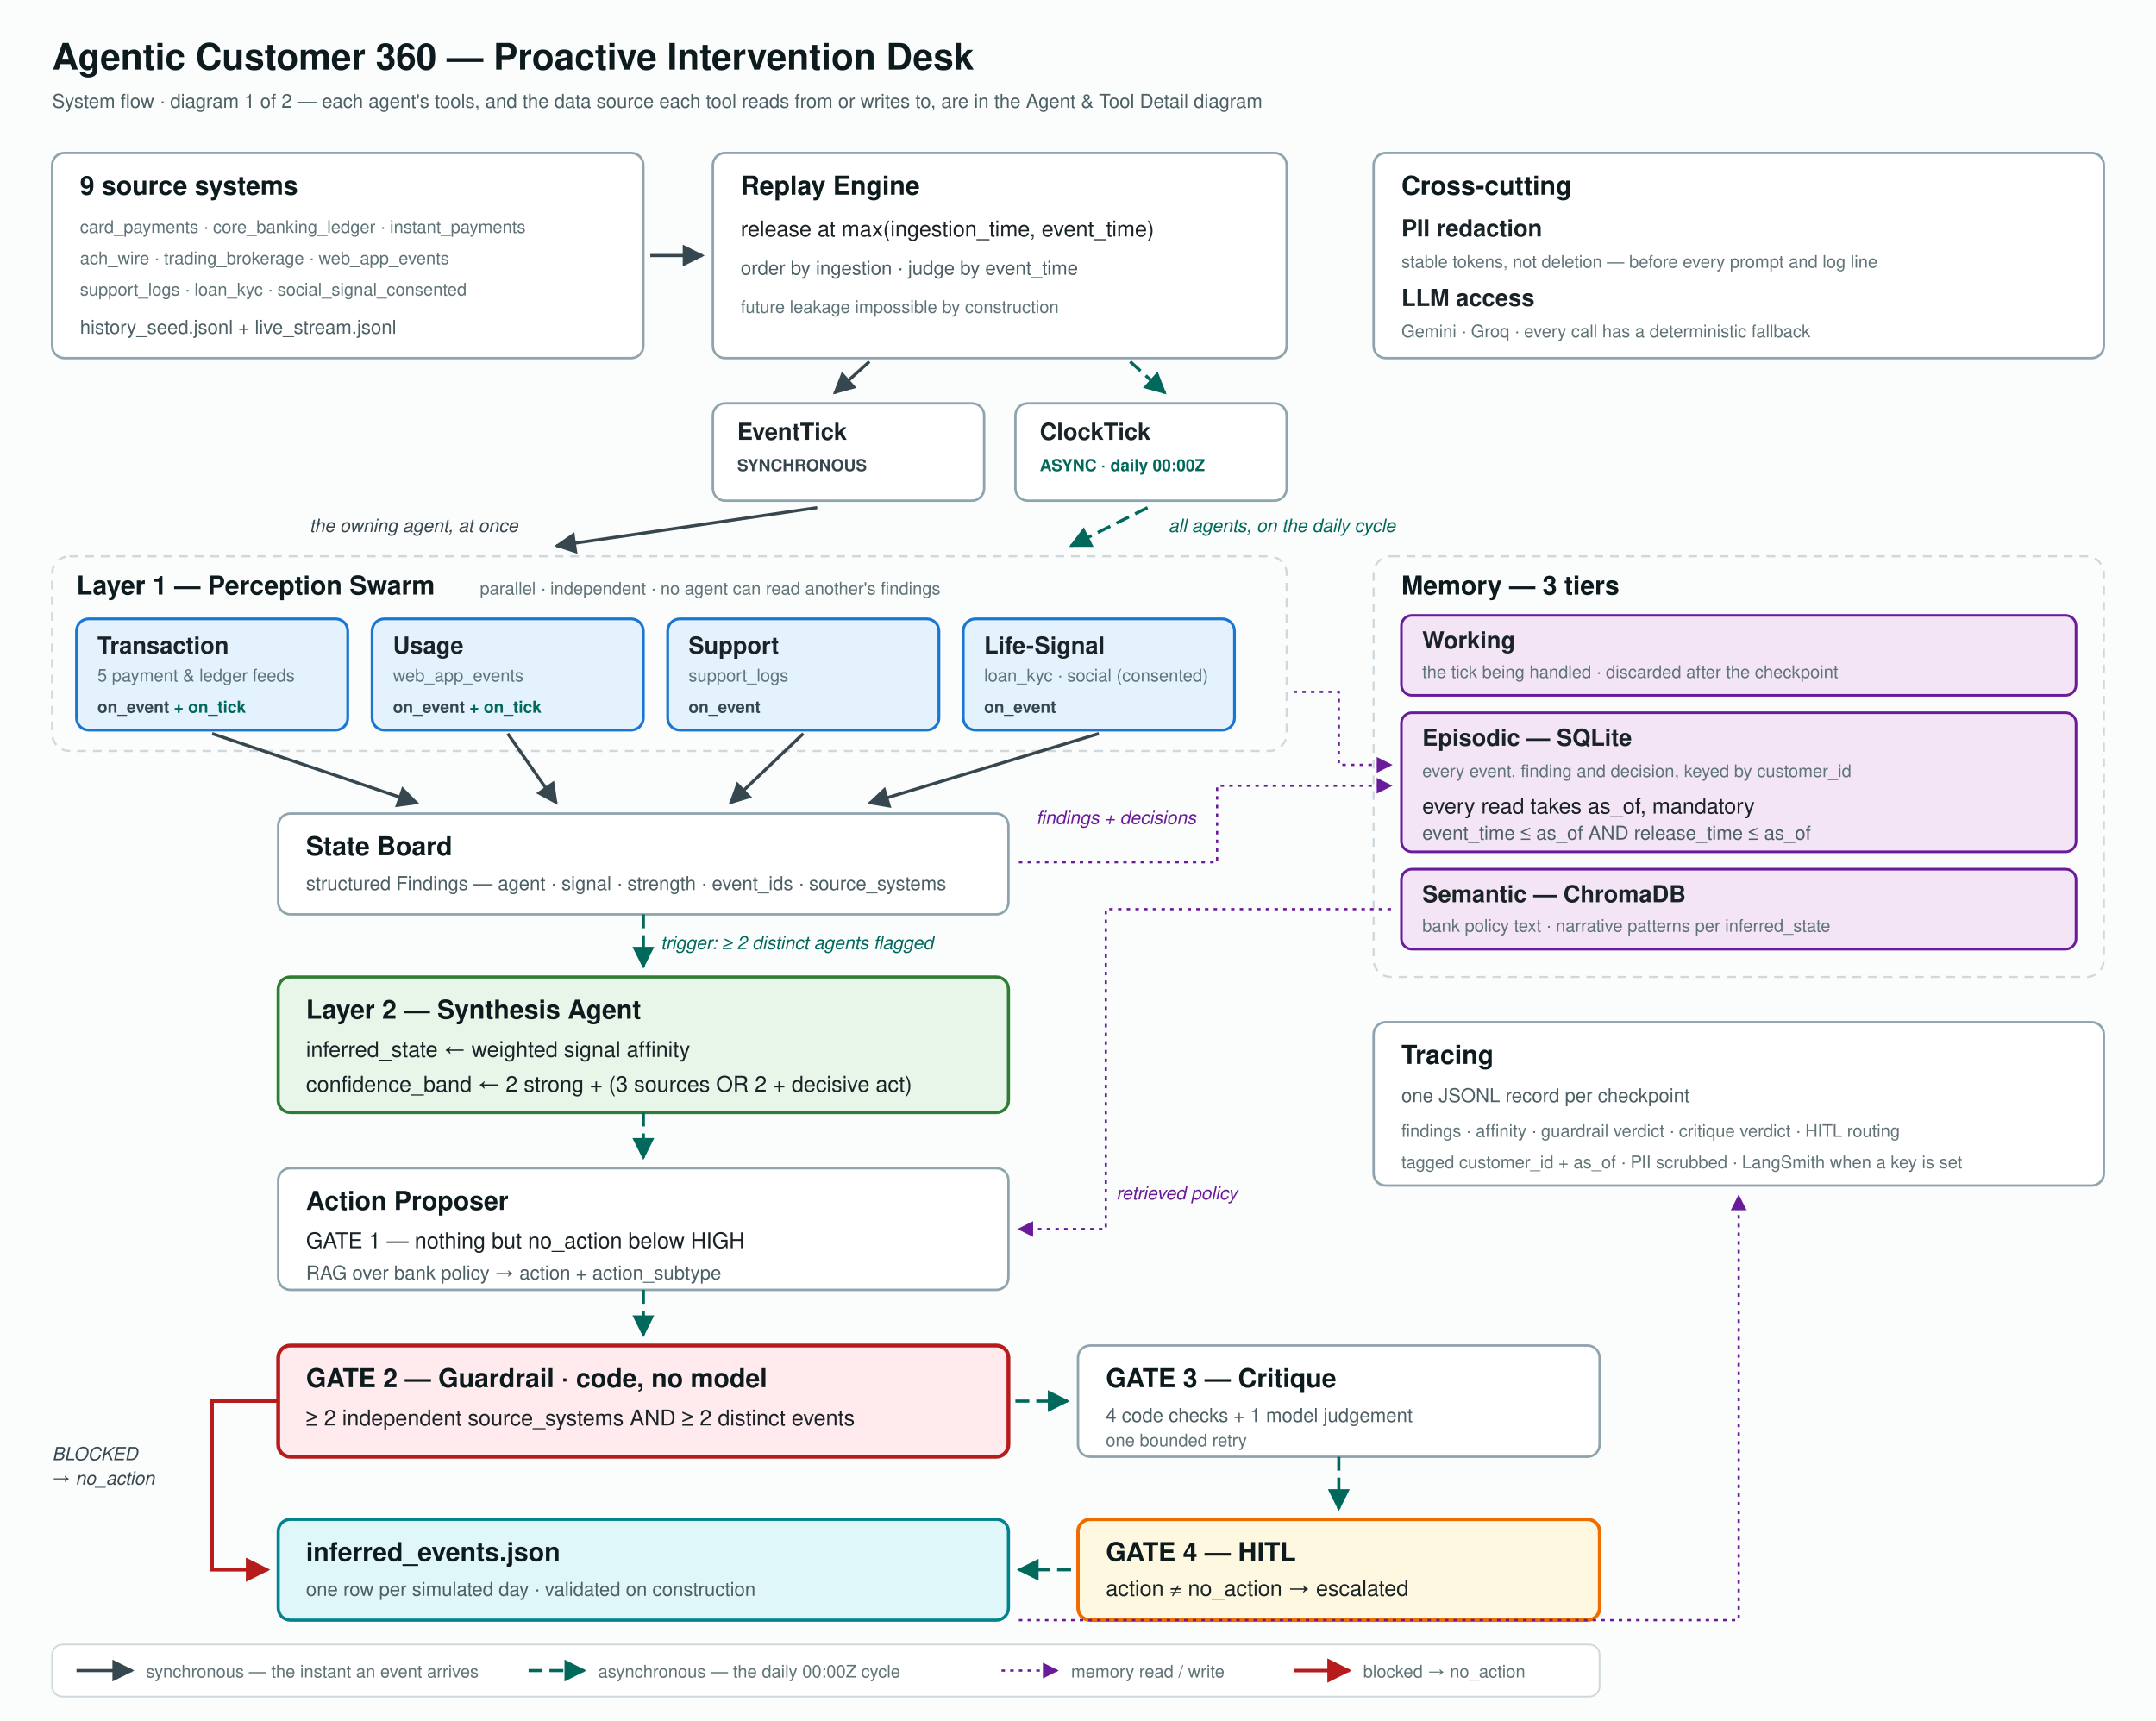
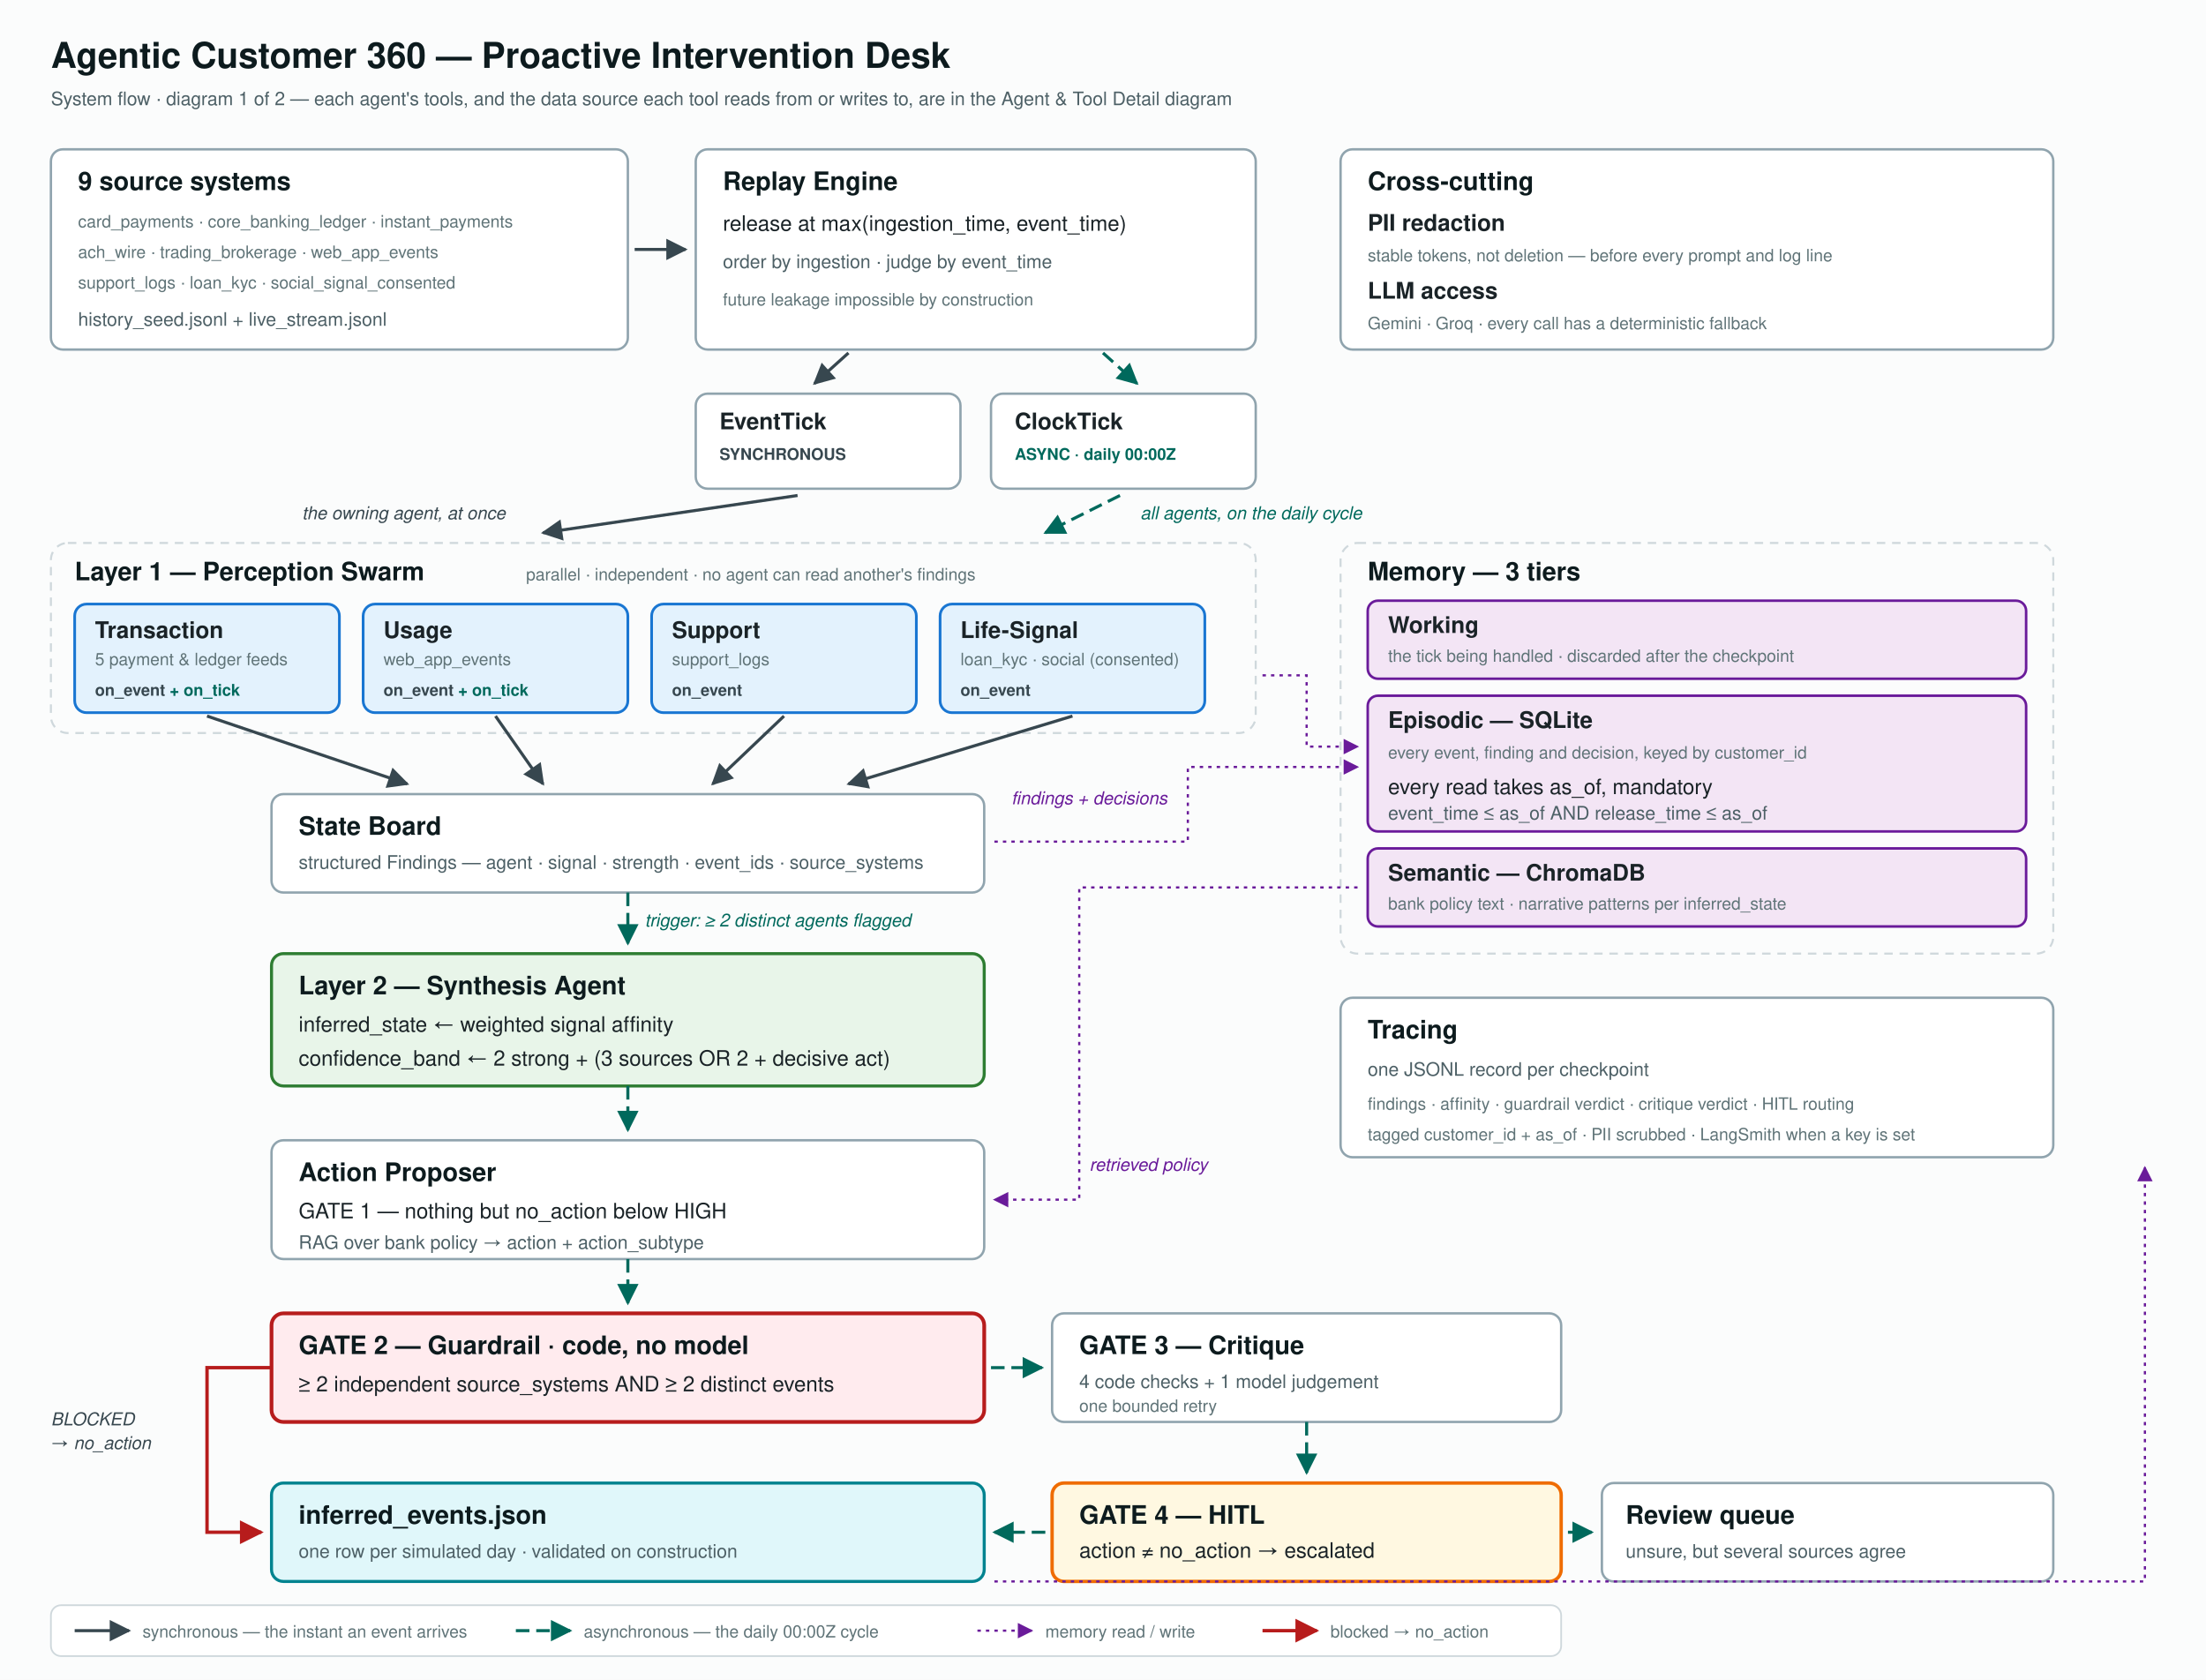
- <svg xmlns="http://www.w3.org/2000/svg" viewBox="0 0 1240 990" width="1240" height="990" font-family="Segoe UI, Helvetica, Arial, sans-serif">
+ <svg xmlns="http://www.w3.org/2000/svg" viewBox="0 0 1300 990" width="1300" height="990" font-family="Segoe UI, Helvetica, Arial, sans-serif">
  <defs>
    <marker id="arrow" viewBox="0 0 10 10" refX="9" refY="5" markerWidth="7" markerHeight="7" orient="auto-start-reverse">
      <path d="M0,0 L10,5 L0,10 z" fill="#37474f" />
    </marker>
    <marker id="arrowAsync" viewBox="0 0 10 10" refX="9" refY="5" markerWidth="7" markerHeight="7" orient="auto-start-reverse">
      <path d="M0,0 L10,5 L0,10 z" fill="#00695c" />
    </marker>
    <marker id="arrowMem" viewBox="0 0 10 10" refX="9" refY="5" markerWidth="7" markerHeight="7" orient="auto-start-reverse">
      <path d="M0,0 L10,5 L0,10 z" fill="#6a1b9a" />
    </marker>
    <marker id="arrowStop" viewBox="0 0 10 10" refX="9" refY="5" markerWidth="7" markerHeight="7" orient="auto-start-reverse">
      <path d="M0,0 L10,5 L0,10 z" fill="#b71c1c" />
    </marker>
  </defs>
  <style>
    .t      { font-size: 12.5px; fill: #1a2327; }
    .tb     { font-size: 13.5px; fill: #1a2327; font-weight: 600; }
    .sm     { font-size: 11px; fill: #4d6066; }
    .xs     { font-size: 10px; fill: #607478; }
    .trig   { font-size: 9.5px; fill: #00695c; font-weight: 600; }
    .trigs  { font-size: 9.5px; fill: #37474f; font-weight: 600; }
    .hdr    { font-size: 15px; font-weight: 700; fill: #0d1b1e; }
    .title  { font-size: 21px; font-weight: 700; fill: #0d1b1e; }
    .lbl    { font-size: 10.5px; fill: #37474f; font-style: italic; }
    .lbla   { font-size: 10.5px; fill: #00695c; font-style: italic; }
    .lblm   { font-size: 10.5px; fill: #6a1b9a; font-style: italic; }
    .box    { fill: #ffffff; stroke: #90a4ae; stroke-width: 1.4; rx: 7; }
    .agent  { fill: #e3f2fd; stroke: #1976d2; stroke-width: 1.6; rx: 7; }
    .synth  { fill: #e8f5e9; stroke: #2e7d32; stroke-width: 1.8; rx: 7; }
    .mem    { fill: #f3e5f5; stroke: #6a1b9a; stroke-width: 1.5; rx: 6; }
    .guard  { fill: #ffebee; stroke: #b71c1c; stroke-width: 2.2; rx: 7; }
    .hitl   { fill: #fff8e1; stroke: #ef6c00; stroke-width: 2; rx: 7; }
    .outp   { fill: #e0f7fa; stroke: #00838f; stroke-width: 1.8; rx: 7; }
    .band   { fill: none; stroke: #cfd8dc; stroke-width: 1.2; stroke-dasharray: 5 4; rx: 10; }
    .sync   { stroke: #37474f; stroke-width: 1.8; fill: none; marker-end: url(#arrow); }
    .async  { stroke: #00695c; stroke-width: 1.8; fill: none; marker-end: url(#arrowAsync); stroke-dasharray: 8 4; }
    .flowm  { stroke: #6a1b9a; stroke-width: 1.3; fill: none; marker-end: url(#arrowMem); stroke-dasharray: 2 3; }
    .flowr  { stroke: #b71c1c; stroke-width: 2; fill: none; marker-end: url(#arrowStop); }
  </style>
-   <rect width="1240" height="990" fill="#fbfcfc" />
+   <rect width="1300" height="990" fill="#fbfcfc" />
  <text x="30" y="40" class="title">Agentic Customer 360 — Proactive Intervention Desk</text>
  <text x="30" y="62" class="sm">System flow · diagram 1 of 2 — each agent's tools, and the data source each tool reads from or writes to, are in the Agent &amp; Tool Detail diagram</text>
  <rect x="30" y="88" width="340" height="118" class="box" />
  <text x="46" y="112" class="hdr">9 source systems</text>
  <text x="46" y="134" class="xs">card_payments · core_banking_ledger · instant_payments</text>
  <text x="46" y="152" class="xs">ach_wire · trading_brokerage · web_app_events</text>
  <text x="46" y="170" class="xs">support_logs · loan_kyc · social_signal_consented</text>
  <text x="46" y="192" class="sm">history_seed.jsonl  +  live_stream.jsonl</text>
  <rect x="410" y="88" width="330" height="118" class="box" stroke="#00838f" stroke-width="2" />
  <text x="426" y="112" class="hdr">Replay Engine</text>
  <text x="426" y="136" class="t">release at max(ingestion_time, event_time)</text>
  <text x="426" y="158" class="sm">order by ingestion · judge by event_time</text>
  <text x="426" y="180" class="xs">future leakage impossible by construction</text>
  <line x1="374" y1="147" x2="404" y2="147" class="sync" />
  <rect x="790" y="88" width="420" height="118" class="box" />
  <text x="806" y="112" class="hdr">Cross-cutting</text>
  <text x="806" y="136" class="tb">PII redaction</text>
  <text x="806" y="154" class="xs">stable tokens, not deletion — before every prompt and log line</text>
  <text x="806" y="176" class="tb">LLM access</text>
  <text x="806" y="194" class="xs">Gemini · Groq · every call has a deterministic fallback</text>
  <rect x="410" y="232" width="156" height="56" class="box" stroke="#37474f" stroke-width="1.8" />
  <text x="424" y="253" class="tb">EventTick</text>
  <text x="424" y="271" class="trigs">SYNCHRONOUS</text>
  <rect x="584" y="232" width="156" height="56" class="box" stroke="#00695c" stroke-width="1.8" />
  <text x="598" y="253" class="tb">ClockTick</text>
  <text x="598" y="271" class="trig">ASYNC · daily 00:00Z</text>
  <line x1="500" y1="208" x2="480" y2="226" class="sync" />
  <line x1="650" y1="208" x2="670" y2="226" class="async" />
  <rect x="30" y="320" width="710" height="112" class="band" />
  <text x="44" y="342" class="hdr">Layer 1 — Perception Swarm</text>
-   <text x="276" y="342" class="xs">parallel · independent · no agent can read another's findings</text>
+   <text x="310" y="342" class="xs">parallel · independent · no agent can read another's findings</text>
  <rect x="44" y="356" width="156" height="64" class="agent" />
  <text x="56" y="376" class="tb">Transaction</text>
  <text x="56" y="392" class="xs">5 payment &amp; ledger feeds</text>
  <text x="56" y="410" class="trigs">on_event <tspan class="trig">+ on_tick</tspan>
  </text>
  <rect x="214" y="356" width="156" height="64" class="agent" />
  <text x="226" y="376" class="tb">Usage</text>
  <text x="226" y="392" class="xs">web_app_events</text>
  <text x="226" y="410" class="trigs">on_event <tspan class="trig">+ on_tick</tspan>
  </text>
  <rect x="384" y="356" width="156" height="64" class="agent" />
  <text x="396" y="376" class="tb">Support</text>
  <text x="396" y="392" class="xs">support_logs</text>
  <text x="396" y="410" class="trigs">on_event</text>
  <rect x="554" y="356" width="156" height="64" class="agent" />
  <text x="566" y="376" class="tb">Life-Signal</text>
  <text x="566" y="392" class="xs">loan_kyc · social (consented)</text>
  <text x="566" y="410" class="trigs">on_event</text>
  <path d="M 470 292 L 320 314" class="sync" />
  <text x="178" y="306" class="lbl">the owning agent, at once</text>
  <path d="M 660 292 L 616 314" class="async" />
  <text x="672" y="306" class="lbla">all agents, on the daily cycle</text>
  <rect x="160" y="468" width="420" height="58" class="box" stroke="#2e7d32" stroke-width="2" />
  <text x="176" y="492" class="hdr">State Board</text>
  <text x="176" y="512" class="sm">structured Findings — agent · signal · strength · event_ids · source_systems</text>
  <line x1="122" y1="422" x2="240" y2="462" class="sync" />
  <line x1="292" y1="422" x2="320" y2="462" class="sync" />
  <line x1="462" y1="422" x2="420" y2="462" class="sync" />
  <line x1="632" y1="422" x2="500" y2="462" class="sync" />
  <rect x="790" y="320" width="420" height="242" class="band" />
  <text x="806" y="342" class="hdr">Memory — 3 tiers</text>
  <rect x="806" y="354" width="388" height="46" class="mem" />
  <text x="818" y="373" class="tb">Working</text>
  <text x="818" y="390" class="xs">the tick being handled · discarded after the checkpoint</text>
  <rect x="806" y="410" width="388" height="80" class="mem" />
  <text x="818" y="429" class="tb">Episodic — SQLite</text>
  <text x="818" y="447" class="xs">every event, finding and decision, keyed by customer_id</text>
  <text x="818" y="468" class="t">every read takes as_of, mandatory</text>
  <text x="818" y="483" class="sm">event_time ≤ as_of AND release_time ≤ as_of</text>
  <rect x="806" y="500" width="388" height="46" class="mem" />
  <text x="818" y="519" class="tb">Semantic — ChromaDB</text>
  <text x="818" y="536" class="xs">bank policy text · narrative patterns per inferred_state</text>
  <path d="M 744 398 L 770 398 L 770 440 L 800 440" class="flowm" />
  <path d="M 586 496 L 700 496 L 700 452 L 800 452" class="flowm" />
  <text x="596" y="474" class="lblm">findings + decisions</text>
  <rect x="160" y="562" width="420" height="78" class="synth" />
  <text x="176" y="586" class="hdr">Layer 2 — Synthesis Agent</text>
  <text x="176" y="608" class="t">inferred_state ← weighted signal affinity</text>
  <text x="176" y="628" class="t">confidence_band ← 2 strong + (3 sources OR 2 + decisive act)</text>
  <line x1="370" y1="526" x2="370" y2="556" class="async" />
  <text x="380" y="546" class="lbla">trigger: ≥ 2 distinct agents flagged</text>
  <rect x="160" y="672" width="420" height="70" class="box" />
  <text x="176" y="696" class="hdr">Action Proposer</text>
  <text x="176" y="718" class="t">GATE 1 — nothing but no_action below HIGH</text>
  <text x="176" y="736" class="sm">RAG over bank policy → action + action_subtype</text>
  <line x1="370" y1="640" x2="370" y2="666" class="async" />
  <path d="M 800 523 L 636 523 L 636 707 L 586 707" class="flowm" />
  <text x="642" y="690" class="lblm">retrieved policy</text>
  <rect x="160" y="774" width="420" height="64" class="guard" />
  <text x="176" y="798" class="hdr" fill="#b71c1c">GATE 2 — Guardrail · code, no model</text>
  <text x="176" y="820" class="t">≥ 2 independent source_systems AND ≥ 2 distinct events</text>
  <line x1="370" y1="742" x2="370" y2="768" class="async" />
  <rect x="620" y="774" width="300" height="64" class="box" stroke="#b71c1c" stroke-width="1.6" />
  <text x="636" y="798" class="hdr">GATE 3 — Critique</text>
  <text x="636" y="818" class="sm">4 code checks + 1 model judgement</text>
  <text x="636" y="832" class="xs">one bounded retry</text>
  <line x1="584" y1="806" x2="614" y2="806" class="async" />
  <rect x="620" y="874" width="300" height="58" class="hitl" />
  <text x="636" y="898" class="hdr">GATE 4 — HITL</text>
  <text x="636" y="918" class="t">action ≠ no_action → escalated</text>
  <line x1="770" y1="838" x2="770" y2="868" class="async" />
  <rect x="160" y="874" width="420" height="58" class="outp" />
  <text x="176" y="898" class="hdr">inferred_events.json</text>
  <text x="176" y="918" class="sm">one row per simulated day · validated on construction</text>
  <path d="M 616 903 L 586 903" class="async" />
  <path d="M 160 806 L 122 806 L 122 903 L 154 903" class="flowr" />
  <text x="30" y="840" class="lbl" fill="#b71c1c">BLOCKED</text>
  <text x="30" y="854" class="lbl" fill="#b71c1c">→ no_action</text>
+   <rect x="944" y="874" width="266" height="58" class="box" stroke="#6a1b9a" stroke-width="1.8" />
+   <text x="958" y="898" class="hdr">Review queue</text>
+   <text x="958" y="918" class="sm">unsure, but several sources agree</text>
+   <line x1="924" y1="903" x2="938" y2="903" class="async" />
  <rect x="790" y="588" width="420" height="94" class="box" />
  <text x="806" y="612" class="hdr">Tracing</text>
  <text x="806" y="634" class="sm">one JSONL record per checkpoint</text>
  <text x="806" y="654" class="xs">findings · affinity · guardrail verdict · critique verdict · HITL routing</text>
  <text x="806" y="672" class="xs">tagged customer_id + as_of · PII scrubbed · LangSmith when a key is set</text>
-   <path d="M 586 932 L 1000 932 L 1000 688" class="flowm" />
+   <path d="M 586 932 L 1264 932 L 1264 688" class="flowm" />
  <rect x="30" y="946" width="890" height="30" fill="#ffffff" stroke="#cfd8dc" stroke-width="1" rx="6" />
  <line x1="44" y1="961" x2="76" y2="961" class="sync" />
  <text x="84" y="965" class="xs">synchronous — the instant an event arrives</text>
  <line x1="304" y1="961" x2="336" y2="961" class="async" />
  <text x="344" y="965" class="xs">asynchronous — the daily 00:00Z cycle</text>
  <line x1="576" y1="961" x2="608" y2="961" class="flowm" />
  <text x="616" y="965" class="xs">memory read / write</text>
  <line x1="744" y1="961" x2="776" y2="961" class="flowr" />
  <text x="784" y="965" class="xs">blocked → no_action</text>
</svg>
